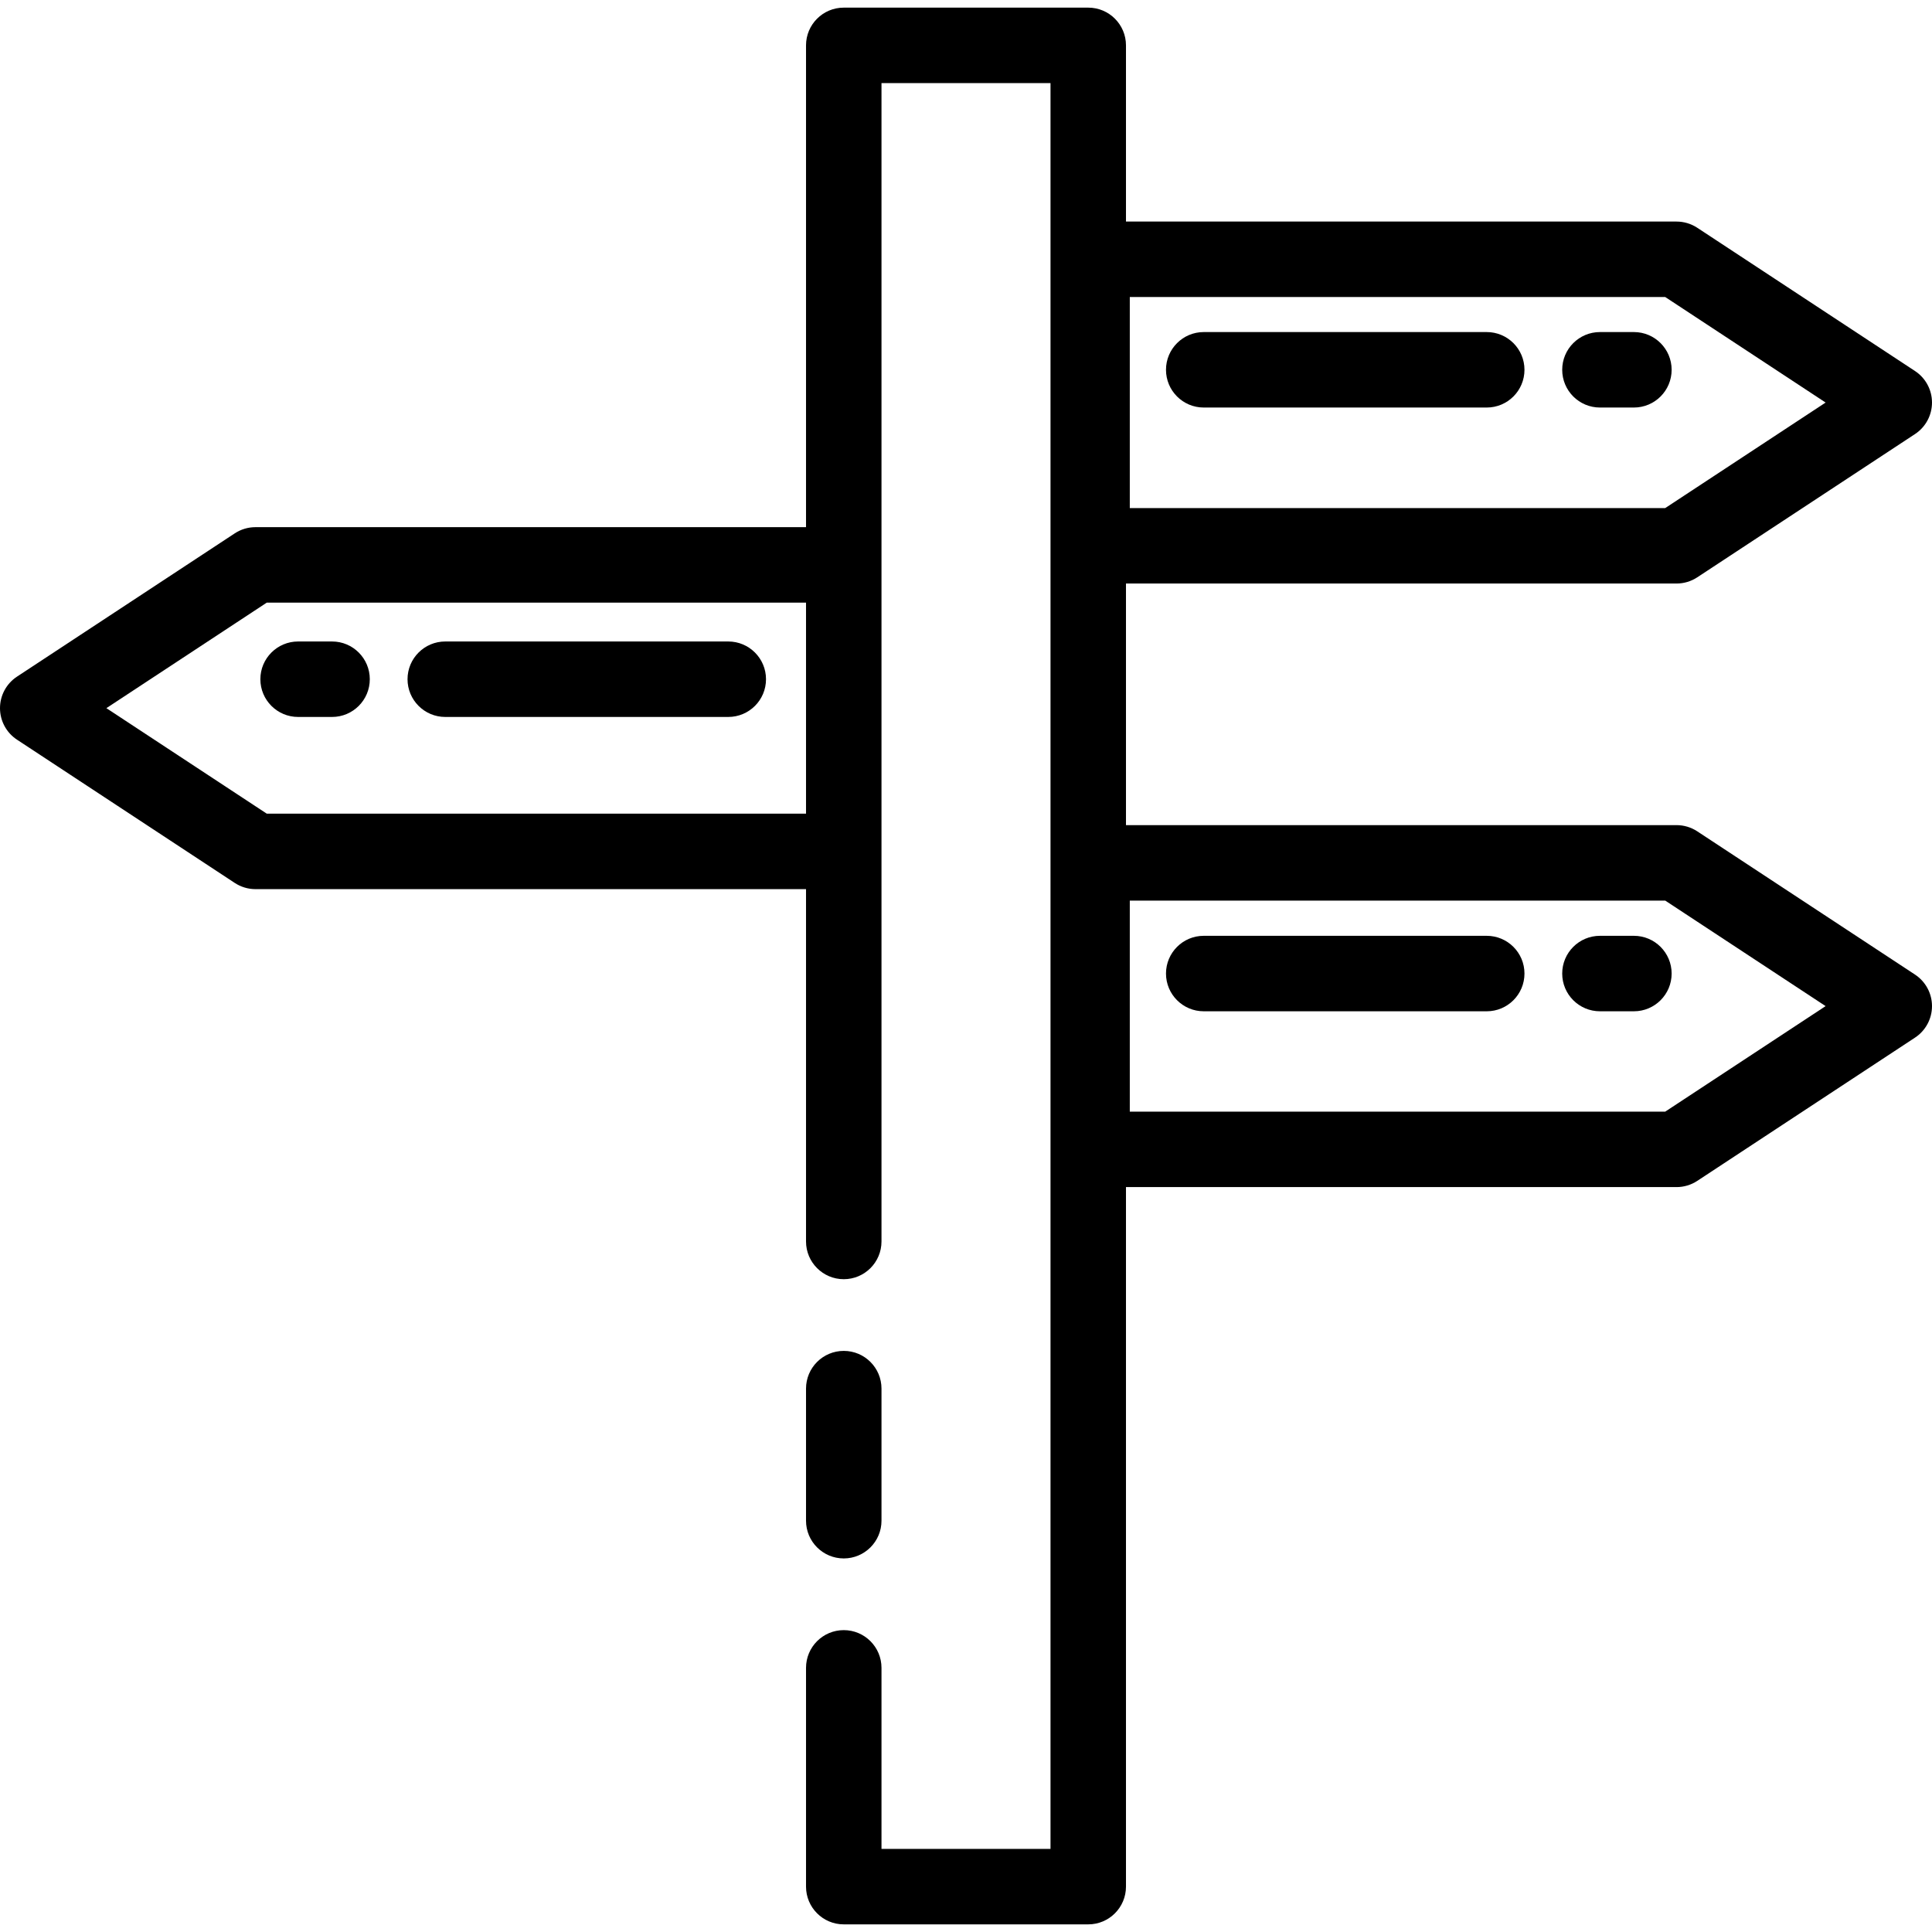
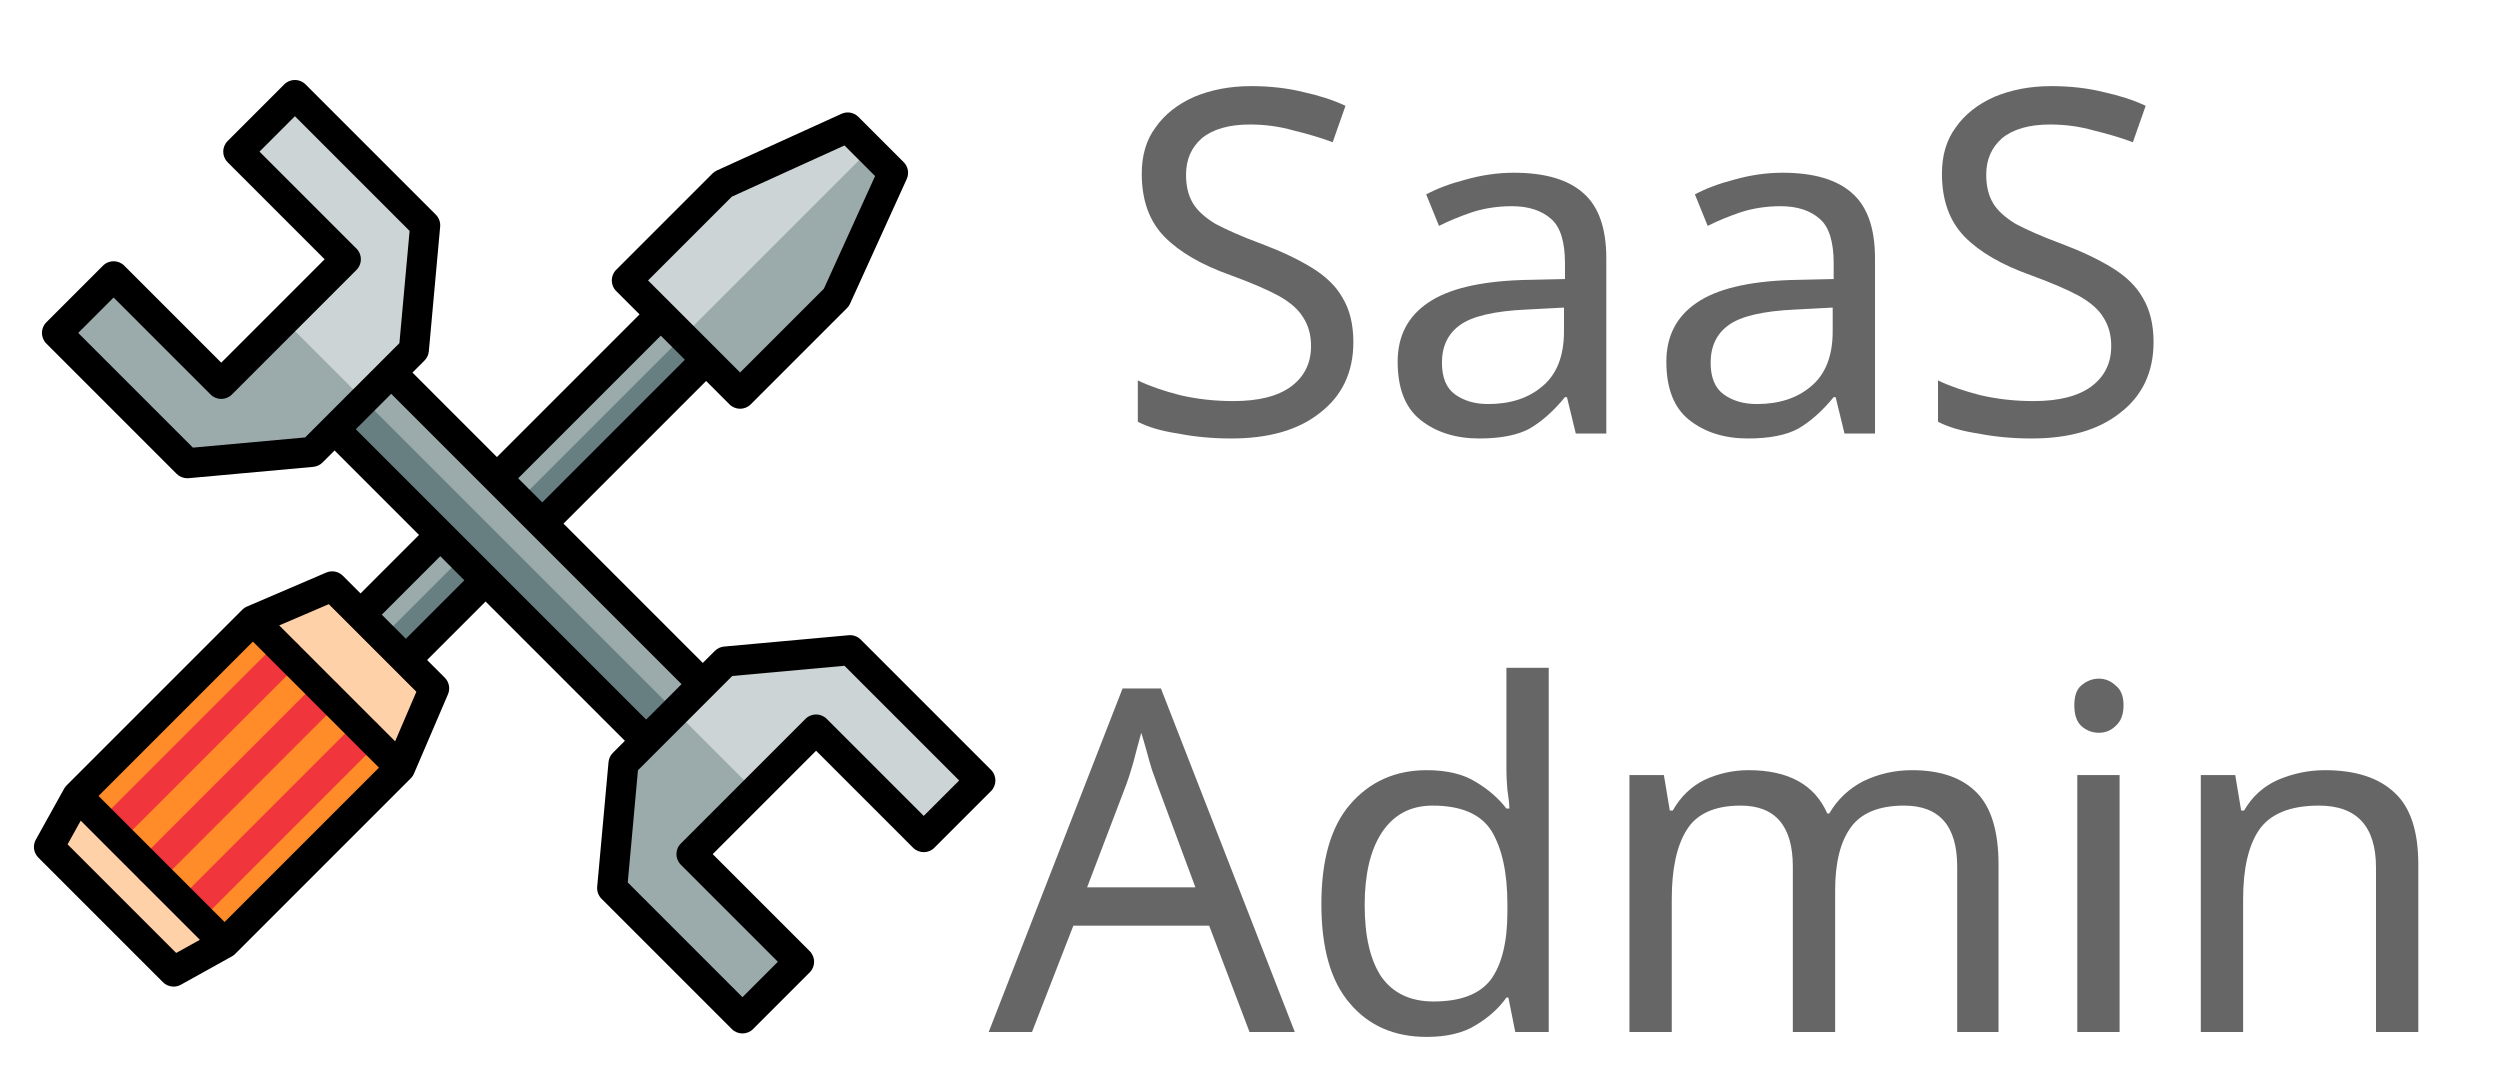
- <svg xmlns="http://www.w3.org/2000/svg" version="1.1" id="Layer_1" x="0px" y="0px" viewBox="0 0 511.999 511.999" style="enable-background:new 0 0 511.999 511.999;" xml:space="preserve">
-   <g>
-     <g>
-       <g>
-         <path d="M507.495,258.275l-57.704-37.963c-1.632-1.073-3.543-1.646-5.496-1.646h-145.9v-64.025h145.9     c1.953,0,3.864-0.572,5.496-1.646l57.704-37.963c2.812-1.85,4.504-4.989,4.504-8.354s-1.692-6.505-4.504-8.354l-57.704-37.963     c-1.632-1.073-3.543-1.646-5.496-1.646h-145.9V12.023c0-5.522-4.478-10-10-10h-64.791c-5.522,0-10,4.478-10,10v127.68h-145.9     c-1.953,0-3.864,0.572-5.496,1.646L4.504,179.313C1.692,181.161,0,184.302,0,187.667s1.692,6.505,4.504,8.354l57.704,37.963     c1.632,1.073,3.543,1.646,5.496,1.646h145.9V329c0,5.522,4.478,10,10,10c5.522,0,10-4.478,10-10V22.023h44.791v467.951h-44.791     V442c0-5.522-4.477-10-10-10c-5.522,0-10,4.478-10,10v57.976c0,5.522,4.478,10,10,10h64.791c5.522,0,10-4.478,10-10V314.592     h145.9c1.953,0,3.864-0.572,5.496-1.646l57.704-37.963c2.812-1.85,4.504-4.989,4.504-8.354S510.307,260.124,507.495,258.275z      M299.407,78.716h141.895l42.504,27.963l-42.504,27.963H299.407V78.716z M213.604,215.63H70.698l-42.504-27.963l42.504-27.963     h142.906V215.63z M441.302,294.593H299.407v0v-55.926h141.895l42.504,27.963L441.302,294.593z" />
-         <path d="M223.604,413c5.523,0,10-4.478,10-10v-35c0-5.522-4.477-10-10-10c-5.522,0-10,4.478-10,10v35     C213.604,408.521,218.082,413,223.604,413z" />
-         <path d="M118,190h75c5.522,0,10-4.478,10-10c0-5.522-4.478-10-10-10h-75c-5.522,0-10,4.478-10,10     C108,185.521,112.478,190,118,190z" />
-         <path d="M79,190h9c5.522,0,10-4.478,10-10c0-5.522-4.478-10-10-10h-9c-5.522,0-10,4.478-10,10C69,185.521,73.478,190,79,190z" />
-         <path d="M394,88h-75c-5.522,0-10,4.478-10,10c0,5.522,4.478,10,10,10h75c5.522,0,10-4.478,10-10C404,92.477,399.522,88,394,88z" />
-         <path d="M433,88h-9c-5.522,0-10,4.478-10,10c0,5.522,4.478,10,10,10h9c5.522,0,10-4.478,10-10C443,92.477,438.522,88,433,88z" />
-         <path d="M394,248h-75c-5.522,0-10,4.478-10,10c0,5.522,4.478,10,10,10h75c5.522,0,10-4.478,10-10     C404,252.477,399.522,248,394,248z" />
-         <path d="M433,248h-9c-5.522,0-10,4.478-10,10c0,5.522,4.478,10,10,10h9c5.522,0,10-4.478,10-10C443,252.477,438.522,248,433,248z     " />
+ <svg xmlns="http://www.w3.org/2000/svg" width="150" height="65" viewBox="0 0 39.687 17.198" version="1.1" id="svg243">
+   <defs id="defs237" />
+   <g id="layer1">
+     <text xml:space="preserve" style="font-style:normal;font-variant:normal;font-weight:normal;font-stretch:normal;font-size:7.602px;line-height:1.25;font-family:Futura;-inkscape-font-specification:'Futura, Normal';font-variant-ligatures:normal;font-variant-caps:normal;font-variant-numeric:normal;font-variant-east-asian:normal;fill:#666666;fill-opacity:1;stroke:none;stroke-width:0.19" x="15.697" y="6.882" id="text12">
+       <tspan id="tspan803" x="15.697" y="6.882"> SaaS</tspan>
+       <tspan id="tspan805" x="15.697" y="16.385">Admin</tspan>
+       <tspan id="tspan807" x="15.697" y="25.888" />
+     </text>
+     <g id="g1532" transform="matrix(0.02981218,0,0,0.02981218,0.5381844,1.205805)">
+       <polygon style="fill:#cdd4d5" points="366.997,57.596 433.366,27.428 457.5,51.563 427.332,117.931 376.047,169.216 315.712,108.881 " id="polygon1414" />
+       <g id="g1420">
+         <rect x="248.868" y="105.928" transform="matrix(-0.7071,-0.7071,0.7071,-0.7071,299.1308,561.8752)" style="fill:#9baaab" width="34.131" height="226.115" id="rect1416" />
+         <polygon style="fill:#9baaab" points="457.5,51.563 445.104,39.166 345.55,138.72 376.047,169.216 427.332,117.931 " id="polygon1418" />
      </g>
+       <rect x="263.03" y="111.805" transform="matrix(0.7071,0.7071,-0.7071,0.7071,238.6089,-126.3273)" style="fill:#687f82" width="17.53" height="226.115" id="rect1422" />
+       <rect x="53.597" y="309.734" transform="matrix(-0.7071,-0.7071,0.7071,-0.7071,-79.5995,718.7527)" style="fill:#ff8c29" width="110.924" height="132.256" id="rect1424" />
+       <g id="g1430">
+         <polygon style="fill:#ffd1a9" points="74.37,476.928 8,410.559 23.084,383.408 101.52,461.844 " id="polygon1426" />
+         <polygon style="fill:#ffd1a9" points="158.84,271.787 213.141,326.089 195.041,368.324 116.605,289.888 " id="polygon1428" />
+       </g>
+       <g id="g1438">
+         <path style="fill:#f0353d" d="m 62.303,430.625 c -2.047,0 -4.095,-0.782 -5.656,-2.343 -3.124,-3.124 -3.124,-8.189 0,-11.313 l 93.52,-93.52 c 3.124,-3.124 8.189,-3.124 11.312,0 3.124,3.124 3.124,8.189 0,11.312 l -93.52,93.52 c -1.562,1.563 -3.61,2.344 -5.656,2.344 z" id="path1432" />
+         <path style="fill:#f0353d" d="m 86.436,448.726 c -2.048,0 -4.095,-0.782 -5.656,-2.343 -3.124,-3.124 -3.124,-8.189 0,-11.313 l 90.503,-90.503 c 3.124,-3.124 8.189,-3.124 11.312,0 3.124,3.124 3.124,8.189 0,11.313 l -90.503,90.503 c -1.561,1.562 -3.608,2.343 -5.656,2.343 z" id="path1434" />
+         <path style="fill:#f0353d" d="m 44.203,406.491 c -2.047,0 -4.095,-0.781 -5.656,-2.343 -3.124,-3.124 -3.124,-8.189 0,-11.312 l 90.502,-90.503 c 3.124,-3.124 8.189,-3.124 11.313,0 3.124,3.124 3.124,8.189 0,11.312 l -90.503,90.503 c -1.562,1.561 -3.61,2.343 -5.656,2.343 z" id="path1436" />
+       </g>
+       <polygon style="fill:#9baaab" points="335.062,363.096 365.23,332.928 273.218,240.917 181.206,148.905 151.039,179.073 243.05,271.084 " id="polygon1440" />
+       <polygon style="fill:#687f82" points="335.062,363.096 350.661,347.497 166.638,163.474 151.039,179.073 243.05,271.084 " id="polygon1442" />
+       <g id="g1448">
+         <polygon style="fill:#cdd4d5" points="175.173,173.039 202.324,145.888 208.357,79.519 138.971,10.133 108.804,40.301 166.123,97.62 132.938,130.804 99.754,163.989 42.435,106.67 12.267,136.838 81.653,206.224 148.021,200.19 " id="polygon1444" />
+         <polygon style="fill:#cdd4d5" points="341.096,338.962 368.247,311.811 434.616,305.777 504.002,375.163 473.834,405.331 416.514,348.012 383.331,381.197 350.146,414.381 407.464,471.699 377.297,501.868 307.911,432.482 313.945,366.113 " id="polygon1446" />
+       </g>
+       <g id="g1454">
+         <polygon style="fill:#9baaab" points="133.454,130.289 132.938,130.804 99.754,163.989 42.435,106.67 12.267,136.838 81.653,206.224 148.021,200.19 175.173,173.039 175.689,172.524 " id="polygon1450" />
+         <polygon style="fill:#9baaab" points="350.146,414.381 383.331,381.197 383.846,380.681 341.611,338.446 341.096,338.962 313.945,366.113 307.911,432.482 377.297,501.868 407.464,471.699 " id="polygon1452" />
+       </g>
+       <path d="m 509.658,369.507 -69.386,-69.386 c -1.679,-1.679 -4.017,-2.525 -6.38,-2.31 l -66.37,6.034 c -1.863,0.17 -3.608,0.987 -4.932,2.31 l -6.411,6.41 -74.185,-74.185 75.952,-75.952 12.444,12.445 c 1.561,1.561 3.609,2.343 5.656,2.343 2.047,0 4.095,-0.781 5.656,-2.343 l 51.285,-51.285 c 0.678,-0.678 1.229,-1.473 1.625,-2.346 l 30.167,-66.37 c 1.38,-3.036 0.733,-6.609 -1.625,-8.967 L 439.02,21.771 c -2.358,-2.358 -5.93,-3.007 -8.967,-1.625 l -66.37,30.169 c -0.874,0.397 -1.668,0.947 -2.347,1.625 l -51.281,51.286 c -3.124,3.124 -3.124,8.189 0,11.312 l 12.445,12.444 -75.952,75.952 -44.978,-44.978 6.41,-6.41 c 1.324,-1.324 2.141,-3.069 2.31,-4.932 l 6.034,-66.37 c 0.215,-2.365 -0.631,-4.703 -2.31,-6.38 L 144.628,4.477 c -3.124,-3.124 -8.189,-3.124 -11.313,0 l -30.166,30.167 c -3.124,3.124 -3.124,8.189 0,11.312 l 51.662,51.662 -55.056,55.056 -51.662,-51.661 c -3.124,-3.124 -8.189,-3.124 -11.312,0 l -30.17,30.169 c -3.124,3.124 -3.124,8.189 0,11.312 l 69.386,69.386 c 1.507,1.507 3.544,2.343 5.656,2.343 0.241,0 0.483,-0.011 0.725,-0.033 l 66.37,-6.034 c 1.863,-0.17 3.608,-0.987 4.932,-2.31 l 6.41,-6.41 44.978,44.978 -31.144,31.144 -9.428,-9.428 c -2.312,-2.311 -5.8,-2.984 -8.808,-1.696 l -42.089,18.038 c -0.005,0.002 -0.011,0.004 -0.016,0.006 l -0.13,0.055 c -0.062,0.027 -0.119,0.061 -0.18,0.089 -0.164,0.075 -0.326,0.151 -0.486,0.238 -0.1,0.054 -0.195,0.114 -0.291,0.172 -0.125,0.075 -0.25,0.149 -0.372,0.231 -0.127,0.085 -0.246,0.177 -0.367,0.27 -0.085,0.065 -0.172,0.127 -0.255,0.196 -0.145,0.121 -0.283,0.249 -0.418,0.378 -0.045,0.043 -0.093,0.079 -0.137,0.124 l -0.091,0.091 c -0.009,0.009 -0.017,0.017 -0.026,0.026 l -93.268,93.268 c -0.002,0.001 -0.003,0.003 -0.005,0.005 l -0.129,0.129 c -0.049,0.049 -0.091,0.103 -0.139,0.154 -0.118,0.125 -0.237,0.251 -0.348,0.384 -0.083,0.099 -0.159,0.204 -0.237,0.306 -0.078,0.103 -0.157,0.205 -0.229,0.313 -0.098,0.144 -0.186,0.291 -0.274,0.439 -0.035,0.06 -0.076,0.115 -0.11,0.176 l -0.09,0.161 c -0.001,0.002 -0.002,0.003 -0.003,0.005 L 1.007,406.674 c -1.734,3.122 -1.189,7.016 1.336,9.541 l 66.37,66.369 c 1.539,1.539 3.587,2.343 5.659,2.343 1.327,0 2.663,-0.33 3.882,-1.007 l 27.15,-15.084 c 0.066,-0.036 0.125,-0.08 0.19,-0.118 0.142,-0.084 0.285,-0.17 0.422,-0.263 0.111,-0.076 0.215,-0.157 0.321,-0.237 0.1,-0.076 0.202,-0.15 0.299,-0.231 0.134,-0.111 0.26,-0.229 0.385,-0.348 0.05,-0.048 0.105,-0.09 0.154,-0.139 l 0.131,-0.131 c 0.001,-0.001 0.002,-0.002 0.003,-0.003 l 93.385,-93.385 c 0.103,-0.103 0.194,-0.213 0.29,-0.321 0.065,-0.073 0.133,-0.142 0.196,-0.217 0.02,-0.023 0.044,-0.046 0.063,-0.07 0.199,-0.244 0.377,-0.5 0.543,-0.76 0.035,-0.057 0.067,-0.115 0.101,-0.172 0.174,-0.289 0.329,-0.585 0.463,-0.888 0.012,-0.027 0.028,-0.049 0.039,-0.076 l 0.051,-0.121 c 0.004,-0.01 0.009,-0.02 0.013,-0.03 l 18.036,-42.084 c 1.288,-3.007 0.616,-6.494 -1.696,-8.808 l -9.428,-9.428 31.144,-31.144 74.185,74.185 -6.41,6.41 c -1.324,1.324 -2.141,3.069 -2.31,4.932 l -6.034,66.37 c -0.215,2.365 0.631,4.703 2.31,6.38 l 69.386,69.386 c 1.561,1.561 3.609,2.343 5.656,2.343 2.047,0 4.095,-0.781 5.656,-2.343 l 30.167,-30.167 c 3.124,-3.124 3.124,-8.189 0,-11.312 l -51.663,-51.662 55.056,-55.056 51.663,51.662 c 3.124,3.124 8.189,3.124 11.312,0 l 30.167,-30.167 c 3.132,-3.128 3.132,-8.193 0.008,-11.316 z m -183.647,-26.774 -79.84,-79.841 v 0 0 l -24.135,-24.135 -50.635,-50.634 18.855,-18.855 50.634,50.635 24.134,24.134 h 10e-4 l 79.841,79.841 z m -140.775,-55.862 31.144,-31.144 12.821,12.822 -31.144,31.144 z m 161.397,-135.755 -75.952,75.952 -12.821,-12.821 75.952,-75.952 z m 24.995,-86.837 60.002,-27.274 16.294,16.294 -27.274,60.002 -44.603,44.603 -12.444,-12.444 -24.134,-24.134 -12.444,-12.444 z m -227.215,128.207 -59.754,5.432 -61.08,-61.08 18.855,-18.855 51.662,51.662 c 3.124,3.124 8.189,3.124 11.312,0 l 66.37,-66.37 c 3.124,-3.124 3.124,-8.189 0,-11.312 l -51.662,-51.662 18.855,-18.855 61.08,61.08 -5.432,59.754 -10.02,10.02 -30.169,30.169 z m 5.738,142.262 c 0.005,0.005 0.01,0.012 0.015,0.016 0.005,0.005 0.011,0.01 0.016,0.014 l 21.101,21.101 12.444,12.444 -82.208,82.207 -33.561,-33.561 -33.561,-33.561 82.208,-82.207 12.444,12.444 z M 75.76,467.004 17.924,409.168 24.927,396.562 56.646,428.281 88.365,460 Z m 116.583,-112.691 -9.745,-9.745 -21.064,-21.063 c -0.017,-0.018 -0.033,-0.038 -0.05,-0.055 -0.018,-0.017 -0.037,-0.033 -0.055,-0.05 l -21.066,-21.066 -9.747,-9.747 26.397,-11.313 11.255,11.254 24.132,24.132 11.254,11.255 z m 281.491,39.706 -51.663,-51.662 c -3.124,-3.124 -8.189,-3.124 -11.312,0 l -66.37,66.37 c -3.124,3.124 -3.124,8.189 0,11.312 l 51.663,51.663 -18.855,18.855 -61.08,-61.08 5.432,-59.754 10.02,-10.02 30.169,-30.169 c 0.002,-0.002 0.003,-0.003 0.005,-0.005 l 10.014,-10.013 59.754,-5.432 61.08,61.08 z" id="path1456" />
+       <g id="g1458">
+ </g>
+       <g id="g1460">
+ </g>
+       <g id="g1462">
+ </g>
+       <g id="g1464">
+ </g>
+       <g id="g1466">
+ </g>
+       <g id="g1468">
+ </g>
+       <g id="g1470">
+ </g>
+       <g id="g1472">
+ </g>
+       <g id="g1474">
+ </g>
+       <g id="g1476">
+ </g>
+       <g id="g1478">
+ </g>
+       <g id="g1480">
+ </g>
+       <g id="g1482">
+ </g>
+       <g id="g1484">
+ </g>
+       <g id="g1486">
+ </g>
    </g>
  </g>
-   <g>
- </g>
-   <g>
- </g>
-   <g>
- </g>
-   <g>
- </g>
-   <g>
- </g>
-   <g>
- </g>
-   <g>
- </g>
-   <g>
- </g>
-   <g>
- </g>
-   <g>
- </g>
-   <g>
- </g>
-   <g>
- </g>
-   <g>
- </g>
-   <g>
- </g>
-   <g>
- </g>
</svg>
